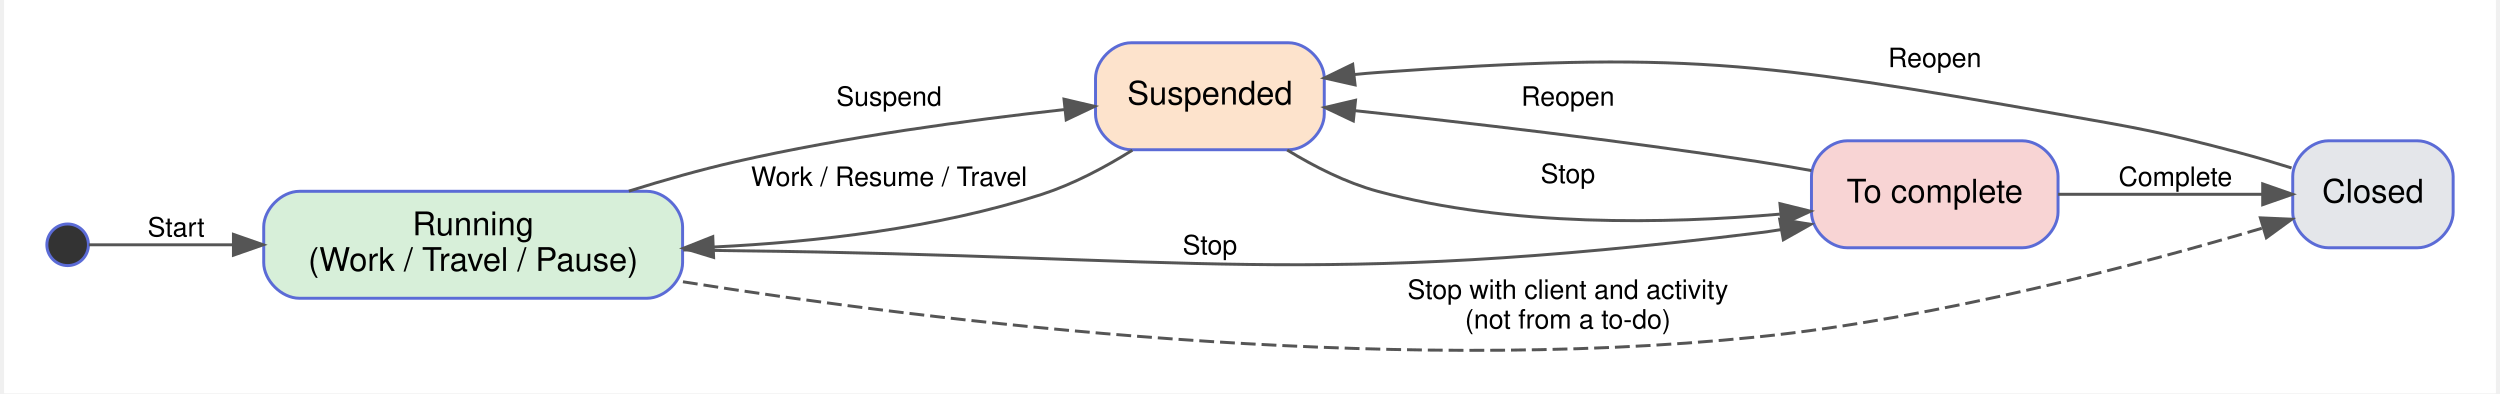
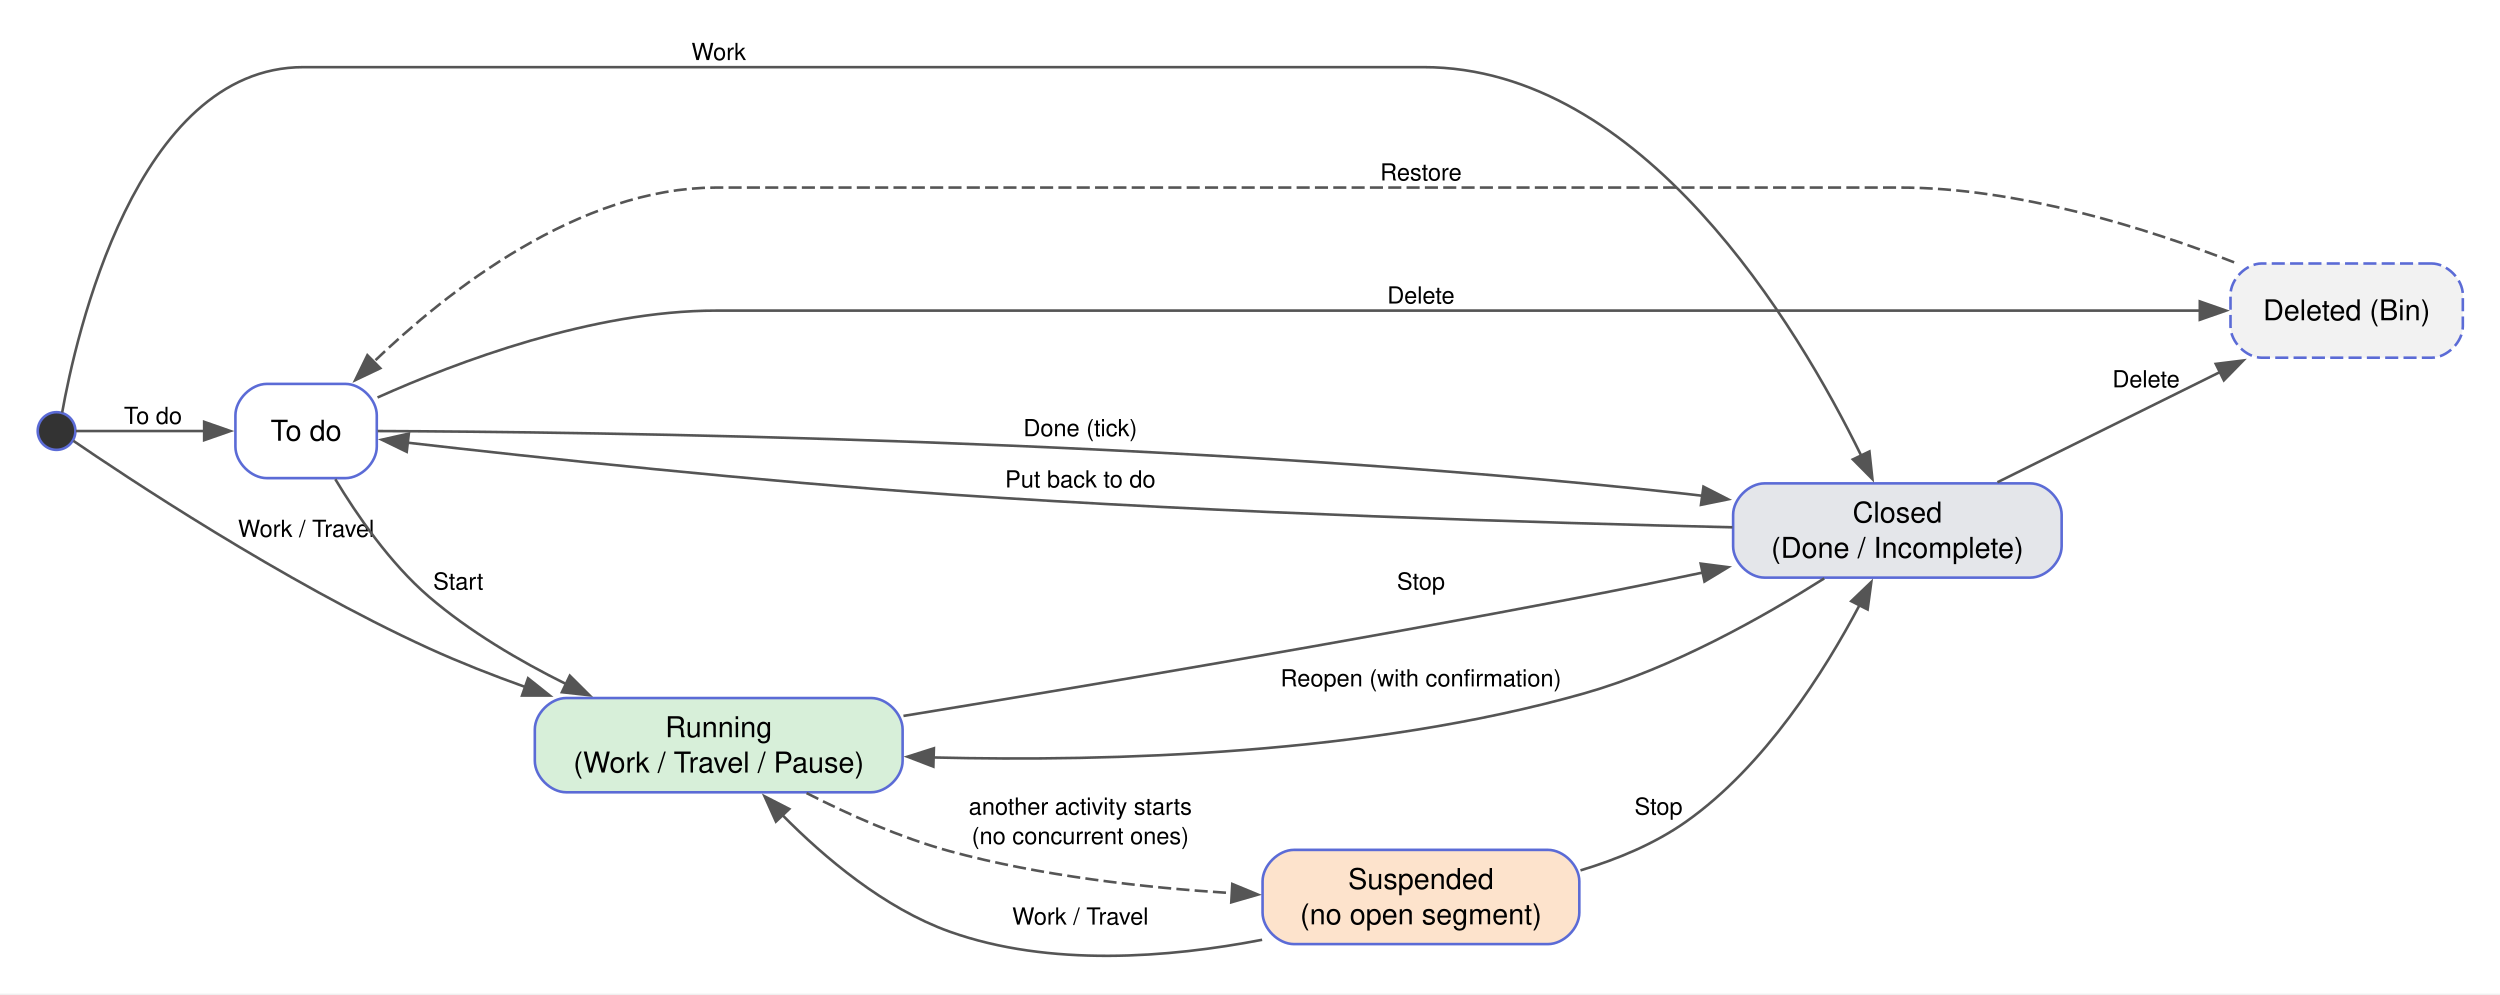
- <svg xmlns="http://www.w3.org/2000/svg" width="839pt" height="132pt" viewBox="0.00 0.00 838.80 132.40">
-   <g id="graph0" class="graph" transform="scale(1 1) rotate(0) translate(14.4 118)">
-     <polygon fill="white" stroke="transparent" points="-14.4,14.4 -14.4,-118 824.4,-118 824.4,14.4 -14.4,14.4" />
+ <svg xmlns="http://www.w3.org/2000/svg" width="955pt" height="380pt" viewBox="0.00 0.00 955.00 380.00">
+   <g id="graph0" class="graph" transform="scale(1 1) rotate(0) translate(14.4 365.16)">
+     <polygon fill="white" stroke="none" points="-14.4,14.4 -14.4,-365.16 940.8,-365.16 940.8,14.4 -14.4,14.4" />
    <g id="node1" class="node">
-       <ellipse fill="#333333" stroke="#5b6bd6" cx="7" cy="-35.6" rx="7" ry="7" />
+       <ellipse fill="#333333" stroke="#5b6bd6" cx="7.2" cy="-200.51" rx="7.2" ry="7.2" />
    </g>
    <g id="node2" class="node">
-       <path fill="#d7efd9" stroke="#5b6bd6" d="M202,-53.6C202,-53.6 85,-53.6 85,-53.6 79,-53.6 73,-47.6 73,-41.6 73,-41.6 73,-29.6 73,-29.6 73,-23.6 79,-17.6 85,-17.6 85,-17.6 202,-17.6 202,-17.6 208,-17.6 214,-23.6 214,-29.6 214,-29.6 214,-41.6 214,-41.6 214,-47.6 208,-53.6 202,-53.6" />
-       <text text-anchor="middle" x="143.5" y="-38.8" font-family="Helvetica,sans-Serif" font-size="11.00">Running</text>
-       <text text-anchor="middle" x="143.5" y="-26.8" font-family="Helvetica,sans-Serif" font-size="11.00">(Work / Travel / Pause)</text>
+       <path fill="#ffffff" stroke="#5b6bd6" d="M117.53,-218.51C117.53,-218.51 87.53,-218.51 87.53,-218.51 81.53,-218.51 75.53,-212.51 75.53,-206.51 75.53,-206.51 75.53,-194.51 75.53,-194.51 75.53,-188.51 81.53,-182.51 87.53,-182.51 87.53,-182.51 117.53,-182.51 117.53,-182.51 123.53,-182.51 129.53,-188.51 129.53,-194.51 129.53,-194.51 129.53,-206.51 129.53,-206.51 129.53,-212.51 123.53,-218.51 117.53,-218.51" />
+       <text xml:space="preserve" text-anchor="middle" x="102.53" y="-196.81" font-family="Helvetica,sans-Serif" font-size="11.00">To do</text>
    </g>
    <g id="edge1" class="edge">
-       <path fill="none" stroke="#555555" d="M14.13,-35.6C23.45,-35.6 42.27,-35.6 62.69,-35.6" />
-       <polygon fill="#555555" stroke="#555555" points="62.81,-39.1 72.81,-35.6 62.81,-32.1 62.81,-39.1" />
-       <text text-anchor="middle" x="43.5" y="-38.4" font-family="Helvetica,sans-Serif" font-size="9.00">Start</text>
+       <path fill="none" stroke="#555555" d="M14.61,-200.51C24.73,-200.51 45.14,-200.51 63.64,-200.51" />
+       <polygon fill="#555555" stroke="#555555" points="63.59,-204.01 73.59,-200.51 63.59,-197.01 63.59,-204.01" />
+       <text xml:space="preserve" text-anchor="middle" x="44.03" y="-203.21" font-family="Helvetica,sans-Serif" font-size="9.00">To do</text>
    </g>
    <g id="node3" class="node">
-       <path fill="#fde3cc" stroke="#5b6bd6" d="M418,-103.6C418,-103.6 365,-103.6 365,-103.6 359,-103.6 353,-97.6 353,-91.6 353,-91.6 353,-79.6 353,-79.6 353,-73.6 359,-67.6 365,-67.6 365,-67.6 418,-67.6 418,-67.6 424,-67.6 430,-73.6 430,-79.6 430,-79.6 430,-91.6 430,-91.6 430,-97.6 424,-103.6 418,-103.6" />
-       <text text-anchor="middle" x="391.5" y="-82.8" font-family="Helvetica,sans-Serif" font-size="11.00">Suspended</text>
+       <path fill="#d7efd9" stroke="#5b6bd6" d="M318.4,-98.51C318.4,-98.51 201.9,-98.51 201.9,-98.51 195.9,-98.51 189.9,-92.51 189.9,-86.51 189.9,-86.51 189.9,-74.51 189.9,-74.51 189.9,-68.51 195.9,-62.51 201.9,-62.51 201.9,-62.51 318.4,-62.51 318.4,-62.51 324.4,-62.51 330.4,-68.51 330.4,-74.51 330.4,-74.51 330.4,-86.51 330.4,-86.51 330.4,-92.51 324.4,-98.51 318.4,-98.51" />
+       <text xml:space="preserve" text-anchor="middle" x="260.15" y="-83.56" font-family="Helvetica,sans-Serif" font-size="11.00">Running</text>
+       <text xml:space="preserve" text-anchor="middle" x="260.15" y="-70.06" font-family="Helvetica,sans-Serif" font-size="11.00">(Work / Travel / Pause)</text>
    </g>
    <g id="edge2" class="edge">
-       <path fill="none" stroke="#555555" d="M195.91,-53.67C207.67,-57.35 220.18,-60.91 232,-63.6 268.63,-71.94 310.78,-77.61 342.4,-81.1" />
-       <polygon fill="#555555" stroke="#555555" points="342.39,-84.62 352.7,-82.2 343.13,-77.66 342.39,-84.62" />
-       <text text-anchor="middle" x="283.5" y="-82.4" font-family="Helvetica,sans-Serif" font-size="9.00">Suspend</text>
+       <path fill="none" stroke="#555555" d="M13.63,-196.76C31.99,-184.19 93.79,-142.9 149.4,-117.51 161.07,-112.18 173.74,-107.21 186.19,-102.75" />
+       <polygon fill="#555555" stroke="#555555" points="187.32,-106.06 195.61,-99.46 185.02,-99.45 187.32,-106.06" />
+       <text xml:space="preserve" text-anchor="middle" x="102.53" y="-160.06" font-family="Helvetica,sans-Serif" font-size="9.00">Work / Travel</text>
+     </g>
+     <g id="node5" class="node">
+       <path fill="#e4e6ea" stroke="#5b6bd6" d="M761.15,-180.51C761.15,-180.51 659.65,-180.51 659.65,-180.51 653.65,-180.51 647.65,-174.51 647.65,-168.51 647.65,-168.51 647.65,-156.51 647.65,-156.51 647.65,-150.51 653.65,-144.51 659.65,-144.51 659.65,-144.51 761.15,-144.51 761.15,-144.51 767.15,-144.51 773.15,-150.51 773.15,-156.51 773.15,-156.51 773.15,-168.51 773.15,-168.51 773.15,-174.51 767.15,-180.51 761.15,-180.51" />
+       <text xml:space="preserve" text-anchor="middle" x="710.4" y="-165.56" font-family="Helvetica,sans-Serif" font-size="11.00">Closed</text>
+       <text xml:space="preserve" text-anchor="middle" x="710.4" y="-152.06" font-family="Helvetica,sans-Serif" font-size="11.00">(Done / Incomplete)</text>
+     </g>
+     <g id="edge3" class="edge">
+       <path fill="none" stroke="#555555" d="M9.35,-207.59C14.41,-235.92 37.29,-339.51 101.53,-339.51 101.53,-339.51 101.53,-339.51 529.4,-339.51 613.1,-339.51 672.1,-241 696.66,-190.96" />
+       <polygon fill="#555555" stroke="#555555" points="699.72,-192.69 700.86,-182.15 693.4,-189.67 699.72,-192.69" />
+       <text xml:space="preserve" text-anchor="middle" x="260.15" y="-342.21" font-family="Helvetica,sans-Serif" font-size="9.00">Work</text>
+     </g>
+     <g id="edge4" class="edge">
+       <path fill="none" stroke="#555555" d="M113.68,-182.1C121.93,-168.42 134.59,-150 149.4,-137.26 164.83,-123.99 183.9,-112.76 201.79,-103.88" />
+       <polygon fill="#555555" stroke="#555555" points="203.27,-107.05 210.78,-99.58 200.25,-100.74 203.27,-107.05" />
+       <text xml:space="preserve" text-anchor="middle" x="160.65" y="-139.96" font-family="Helvetica,sans-Serif" font-size="9.00">Start</text>
+     </g>
+     <g id="edge5" class="edge">
+       <path fill="none" stroke="#555555" d="M129.89,-200.5C207.02,-200.21 438.79,-197.53 629.65,-176.51 631.71,-176.28 633.79,-176.04 635.9,-175.77" />
+       <polygon fill="#555555" stroke="#555555" points="636.32,-179.25 645.75,-174.42 635.37,-172.31 636.32,-179.25" />
+       <text xml:space="preserve" text-anchor="middle" x="398.28" y="-198.53" font-family="Helvetica,sans-Serif" font-size="9.00">Done (tick)</text>
+     </g>
+     <g id="node6" class="node">
+       <path fill="#f2f2f2" stroke="#5b6bd6" stroke-dasharray="5,2" d="M914.4,-264.51C914.4,-264.51 849.65,-264.51 849.65,-264.51 843.65,-264.51 837.65,-258.51 837.65,-252.51 837.65,-252.51 837.65,-240.51 837.65,-240.51 837.65,-234.51 843.65,-228.51 849.65,-228.51 849.65,-228.51 914.4,-228.51 914.4,-228.51 920.4,-228.51 926.4,-234.51 926.4,-240.51 926.4,-240.51 926.4,-252.51 926.4,-252.51 926.4,-258.51 920.4,-264.51 914.4,-264.51" />
+       <text xml:space="preserve" text-anchor="middle" x="882.03" y="-242.81" font-family="Helvetica,sans-Serif" font-size="11.00">Deleted (Bin)</text>
+     </g>
+     <g id="edge12" class="edge">
+       <path fill="none" stroke="#555555" d="M129.82,-213.32C160.21,-226.94 212.1,-246.51 259.15,-246.51 259.15,-246.51 259.15,-246.51 711.4,-246.51 749.73,-246.51 792.93,-246.51 826.14,-246.51" />
+       <polygon fill="#555555" stroke="#555555" points="825.93,-250.01 835.93,-246.51 825.93,-243.01 825.93,-250.01" />
+       <text xml:space="preserve" text-anchor="middle" x="528.4" y="-249.21" font-family="Helvetica,sans-Serif" font-size="9.00">Delete</text>
    </g>
    <g id="node4" class="node">
-       <path fill="#f8d4d4" stroke="#5b6bd6" d="M665,-70.6C665,-70.6 606,-70.6 606,-70.6 600,-70.6 594,-64.6 594,-58.6 594,-58.6 594,-46.6 594,-46.6 594,-40.6 600,-34.6 606,-34.6 606,-34.6 665,-34.6 665,-34.6 671,-34.6 677,-40.6 677,-46.6 677,-46.6 677,-58.6 677,-58.6 677,-64.6 671,-70.6 665,-70.6" />
-       <text text-anchor="middle" x="635.5" y="-49.8" font-family="Helvetica,sans-Serif" font-size="11.00">To complete</text>
+       <path fill="#fde3cc" stroke="#5b6bd6" d="M576.9,-40.51C576.9,-40.51 479.9,-40.51 479.9,-40.51 473.9,-40.51 467.9,-34.51 467.9,-28.51 467.9,-28.51 467.9,-16.51 467.9,-16.51 467.9,-10.51 473.9,-4.51 479.9,-4.51 479.9,-4.51 576.9,-4.51 576.9,-4.51 582.9,-4.51 588.9,-10.51 588.9,-16.51 588.9,-16.51 588.9,-28.51 588.9,-28.51 588.9,-34.51 582.9,-40.51 576.9,-40.51" />
+       <text xml:space="preserve" text-anchor="middle" x="528.4" y="-25.56" font-family="Helvetica,sans-Serif" font-size="11.00">Suspended</text>
+       <text xml:space="preserve" text-anchor="middle" x="528.4" y="-12.06" font-family="Helvetica,sans-Serif" font-size="11.00">(no open segment)</text>
    </g>
-     <g id="edge4" class="edge">
-       <path fill="none" stroke="#555555" d="M214.23,-33.86C220.24,-33.76 226.23,-33.67 232,-33.6 384.9,-31.85 424.22,-21.03 576,-39.6 578.53,-39.91 581.11,-40.28 583.71,-40.7" />
-       <polygon fill="#555555" stroke="#555555" points="583.3,-44.18 593.76,-42.49 584.53,-37.29 583.3,-44.18" />
-       <text text-anchor="middle" x="391.5" y="-32.4" font-family="Helvetica,sans-Serif" font-size="9.00">Stop</text>
+     <g id="edge7" class="edge">
+       <path fill="none" stroke="#555555" stroke-dasharray="5,2" d="M293.71,-62.2C309.7,-54.05 329.55,-45.15 348.4,-40.01 383.16,-30.54 422.96,-26.05 456.18,-23.98" />
+       <polygon fill="#555555" stroke="#555555" points="456.34,-27.47 466.13,-23.42 455.95,-20.48 456.34,-27.47" />
+       <text xml:space="preserve" text-anchor="middle" x="398.28" y="-53.96" font-family="Helvetica,sans-Serif" font-size="9.00">another activity starts</text>
+       <text xml:space="preserve" text-anchor="middle" x="398.28" y="-42.71" font-family="Helvetica,sans-Serif" font-size="9.00">(no concurrent ones)</text>
    </g>
-     <g id="node5" class="node">
-       <path fill="#e4e6ea" stroke="#5b6bd6" d="M798,-70.6C798,-70.6 768,-70.6 768,-70.6 762,-70.6 756,-64.6 756,-58.6 756,-58.6 756,-46.6 756,-46.6 756,-40.6 762,-34.6 768,-34.6 768,-34.6 798,-34.6 798,-34.6 804,-34.6 810,-40.6 810,-46.6 810,-46.6 810,-58.6 810,-58.6 810,-64.6 804,-70.6 798,-70.6" />
-       <text text-anchor="middle" x="783" y="-49.8" font-family="Helvetica,sans-Serif" font-size="11.00">Closed</text>
+     <g id="edge9" class="edge">
+       <path fill="none" stroke="#555555" d="M330.72,-91.68C397.5,-102.6 501.16,-120.05 590.65,-137.26 605.47,-140.11 621.3,-143.34 636.4,-146.52" />
+       <polygon fill="#555555" stroke="#555555" points="635.26,-149.86 645.77,-148.5 636.71,-143.01 635.26,-149.86" />
+       <text xml:space="preserve" text-anchor="middle" x="528.4" y="-139.96" font-family="Helvetica,sans-Serif" font-size="9.00">Stop</text>
+     </g>
+     <g id="edge8" class="edge">
+       <path fill="none" stroke="#555555" d="M467.73,-6.16C432.12,0.71 386.56,4.34 348.4,-9.26 323.46,-18.15 300.49,-37.57 284.39,-53.89" />
+       <polygon fill="#555555" stroke="#555555" points="282.01,-51.31 277.66,-60.97 287.09,-56.13 282.01,-51.31" />
+       <text xml:space="preserve" text-anchor="middle" x="398.28" y="-11.96" font-family="Helvetica,sans-Serif" font-size="9.00">Work / Travel</text>
+     </g>
+     <g id="edge10" class="edge">
+       <path fill="none" stroke="#555555" d="M589.35,-32.68C603.4,-36.9 617.74,-42.86 629.65,-51.26 659.73,-72.47 682.6,-108.73 695.98,-134.07" />
+       <polygon fill="#555555" stroke="#555555" points="692.79,-135.51 700.44,-142.84 699.03,-132.34 692.79,-135.51" />
+       <text xml:space="preserve" text-anchor="middle" x="619.15" y="-53.96" font-family="Helvetica,sans-Serif" font-size="9.00">Stop</text>
    </g>
    <g id="edge6" class="edge">
-       <path fill="none" stroke="#555555" stroke-dasharray="5,2" d="M214.12,-23.15C299.51,-9.6 448.62,8.5 576,-4.6 636.62,-10.84 705.2,-29.16 745.96,-41.27" />
-       <polygon fill="#555555" stroke="#555555" points="745.11,-44.67 755.7,-44.21 747.13,-37.97 745.11,-44.67" />
-       <text text-anchor="middle" x="512" y="-17.4" font-family="Helvetica,sans-Serif" font-size="9.00">Stop with client and activity</text>
-       <text text-anchor="middle" x="512" y="-7.4" font-family="Helvetica,sans-Serif" font-size="9.00">(not from a to-do)</text>
+       <path fill="none" stroke="#555555" d="M647.38,-163.73C575.41,-165.41 453.21,-169.08 348.4,-176.26 274.93,-181.29 189.36,-190.54 141.31,-196.05" />
+       <polygon fill="#555555" stroke="#555555" points="140.97,-192.57 131.44,-197.19 141.77,-199.52 140.97,-192.57" />
+       <text xml:space="preserve" text-anchor="middle" x="398.28" y="-178.96" font-family="Helvetica,sans-Serif" font-size="9.00">Put back to do</text>
    </g>
-     <g id="edge3" class="edge">
-       <path fill="none" stroke="#555555" d="M365.4,-67.44C356.25,-61.72 345.56,-56.02 335,-52.6 299.77,-41.21 259.1,-36.52 224.4,-34.85" />
-       <polygon fill="#555555" stroke="#555555" points="224.44,-31.35 214.31,-34.44 224.16,-38.34 224.44,-31.35" />
-       <text text-anchor="middle" x="283.5" y="-55.4" font-family="Helvetica,sans-Serif" font-size="9.00">Work / Resume / Travel</text>
+     <g id="edge11" class="edge">
+       <path fill="none" stroke="#555555" d="M682.46,-144.22C659.24,-129.5 624.25,-109.76 590.65,-100.26 508.29,-76.97 409.87,-74.13 342.17,-75.81" />
+       <polygon fill="#555555" stroke="#555555" points="342.14,-72.31 332.25,-76.1 342.35,-79.31 342.14,-72.31" />
+       <text xml:space="preserve" text-anchor="middle" x="528.4" y="-102.96" font-family="Helvetica,sans-Serif" font-size="9.00">Reopen (with confirmation)</text>
    </g>
-     <g id="edge5" class="edge">
-       <path fill="none" stroke="#555555" d="M417.53,-67.5C426.66,-61.91 437.37,-56.48 448,-53.6 492.57,-41.54 545.35,-42.61 583.37,-45.92" />
-       <polygon fill="#555555" stroke="#555555" points="583.39,-49.44 593.68,-46.9 584.06,-42.47 583.39,-49.44" />
-       <text text-anchor="middle" x="512" y="-56.4" font-family="Helvetica,sans-Serif" font-size="9.00">Stop</text>
+     <g id="edge13" class="edge">
+       <path fill="none" stroke="#555555" d="M748.62,-180.94C773.7,-193.36 806.99,-209.85 833.91,-223.18" />
+       <polygon fill="#555555" stroke="#555555" points="832.02,-226.15 842.53,-227.45 835.12,-219.87 832.02,-226.15" />
+       <text xml:space="preserve" text-anchor="middle" x="805.4" y="-217.2" font-family="Helvetica,sans-Serif" font-size="9.00">Delete</text>
    </g>
-     <g id="edge8" class="edge">
-       <path fill="none" stroke="#555555" d="M593.96,-60.58C587.95,-61.66 581.82,-62.71 576,-63.6 530.05,-70.67 477.34,-76.78 440.24,-80.76" />
-       <polygon fill="#555555" stroke="#555555" points="439.78,-77.29 430.2,-81.82 440.52,-84.25 439.78,-77.29" />
-       <text text-anchor="middle" x="512" y="-82.4" font-family="Helvetica,sans-Serif" font-size="9.00">Reopen</text>
-     </g>
-     <g id="edge7" class="edge">
-       <path fill="none" stroke="#555555" d="M677.03,-52.6C698.61,-52.6 724.93,-52.6 745.82,-52.6" />
-       <polygon fill="#555555" stroke="#555555" points="745.89,-56.1 755.89,-52.6 745.89,-49.1 745.89,-56.1" />
-       <text text-anchor="middle" x="716.5" y="-55.4" font-family="Helvetica,sans-Serif" font-size="9.00">Complete</text>
-     </g>
-     <g id="edge9" class="edge">
-       <path fill="none" stroke="#555555" d="M755.6,-61.46C749.83,-63.27 743.73,-65.08 738,-66.6 711.2,-73.7 704.3,-74.81 677,-79.6 576.57,-97.24 549.71,-100.89 448,-93.6 445.45,-93.42 442.84,-93.19 440.21,-92.92" />
-       <polygon fill="#555555" stroke="#555555" points="440.37,-89.42 430.04,-91.75 439.57,-96.37 440.37,-89.42" />
-       <text text-anchor="middle" x="635.5" y="-95.4" font-family="Helvetica,sans-Serif" font-size="9.00">Reopen</text>
+     <g id="edge14" class="edge">
+       <path fill="none" stroke="#555555" stroke-dasharray="5,2" d="M839.04,-264.95C805.25,-278.12 756.17,-293.51 711.4,-293.51 259.15,-293.51 259.15,-293.51 259.15,-293.51 206.73,-293.51 156.64,-254.14 128.04,-226.63" />
+       <polygon fill="#555555" stroke="#555555" points="130.86,-224.5 121.3,-219.95 125.94,-229.47 130.86,-224.5" />
+       <text xml:space="preserve" text-anchor="middle" x="528.4" y="-296.21" font-family="Helvetica,sans-Serif" font-size="9.00">Restore</text>
    </g>
  </g>
</svg>
